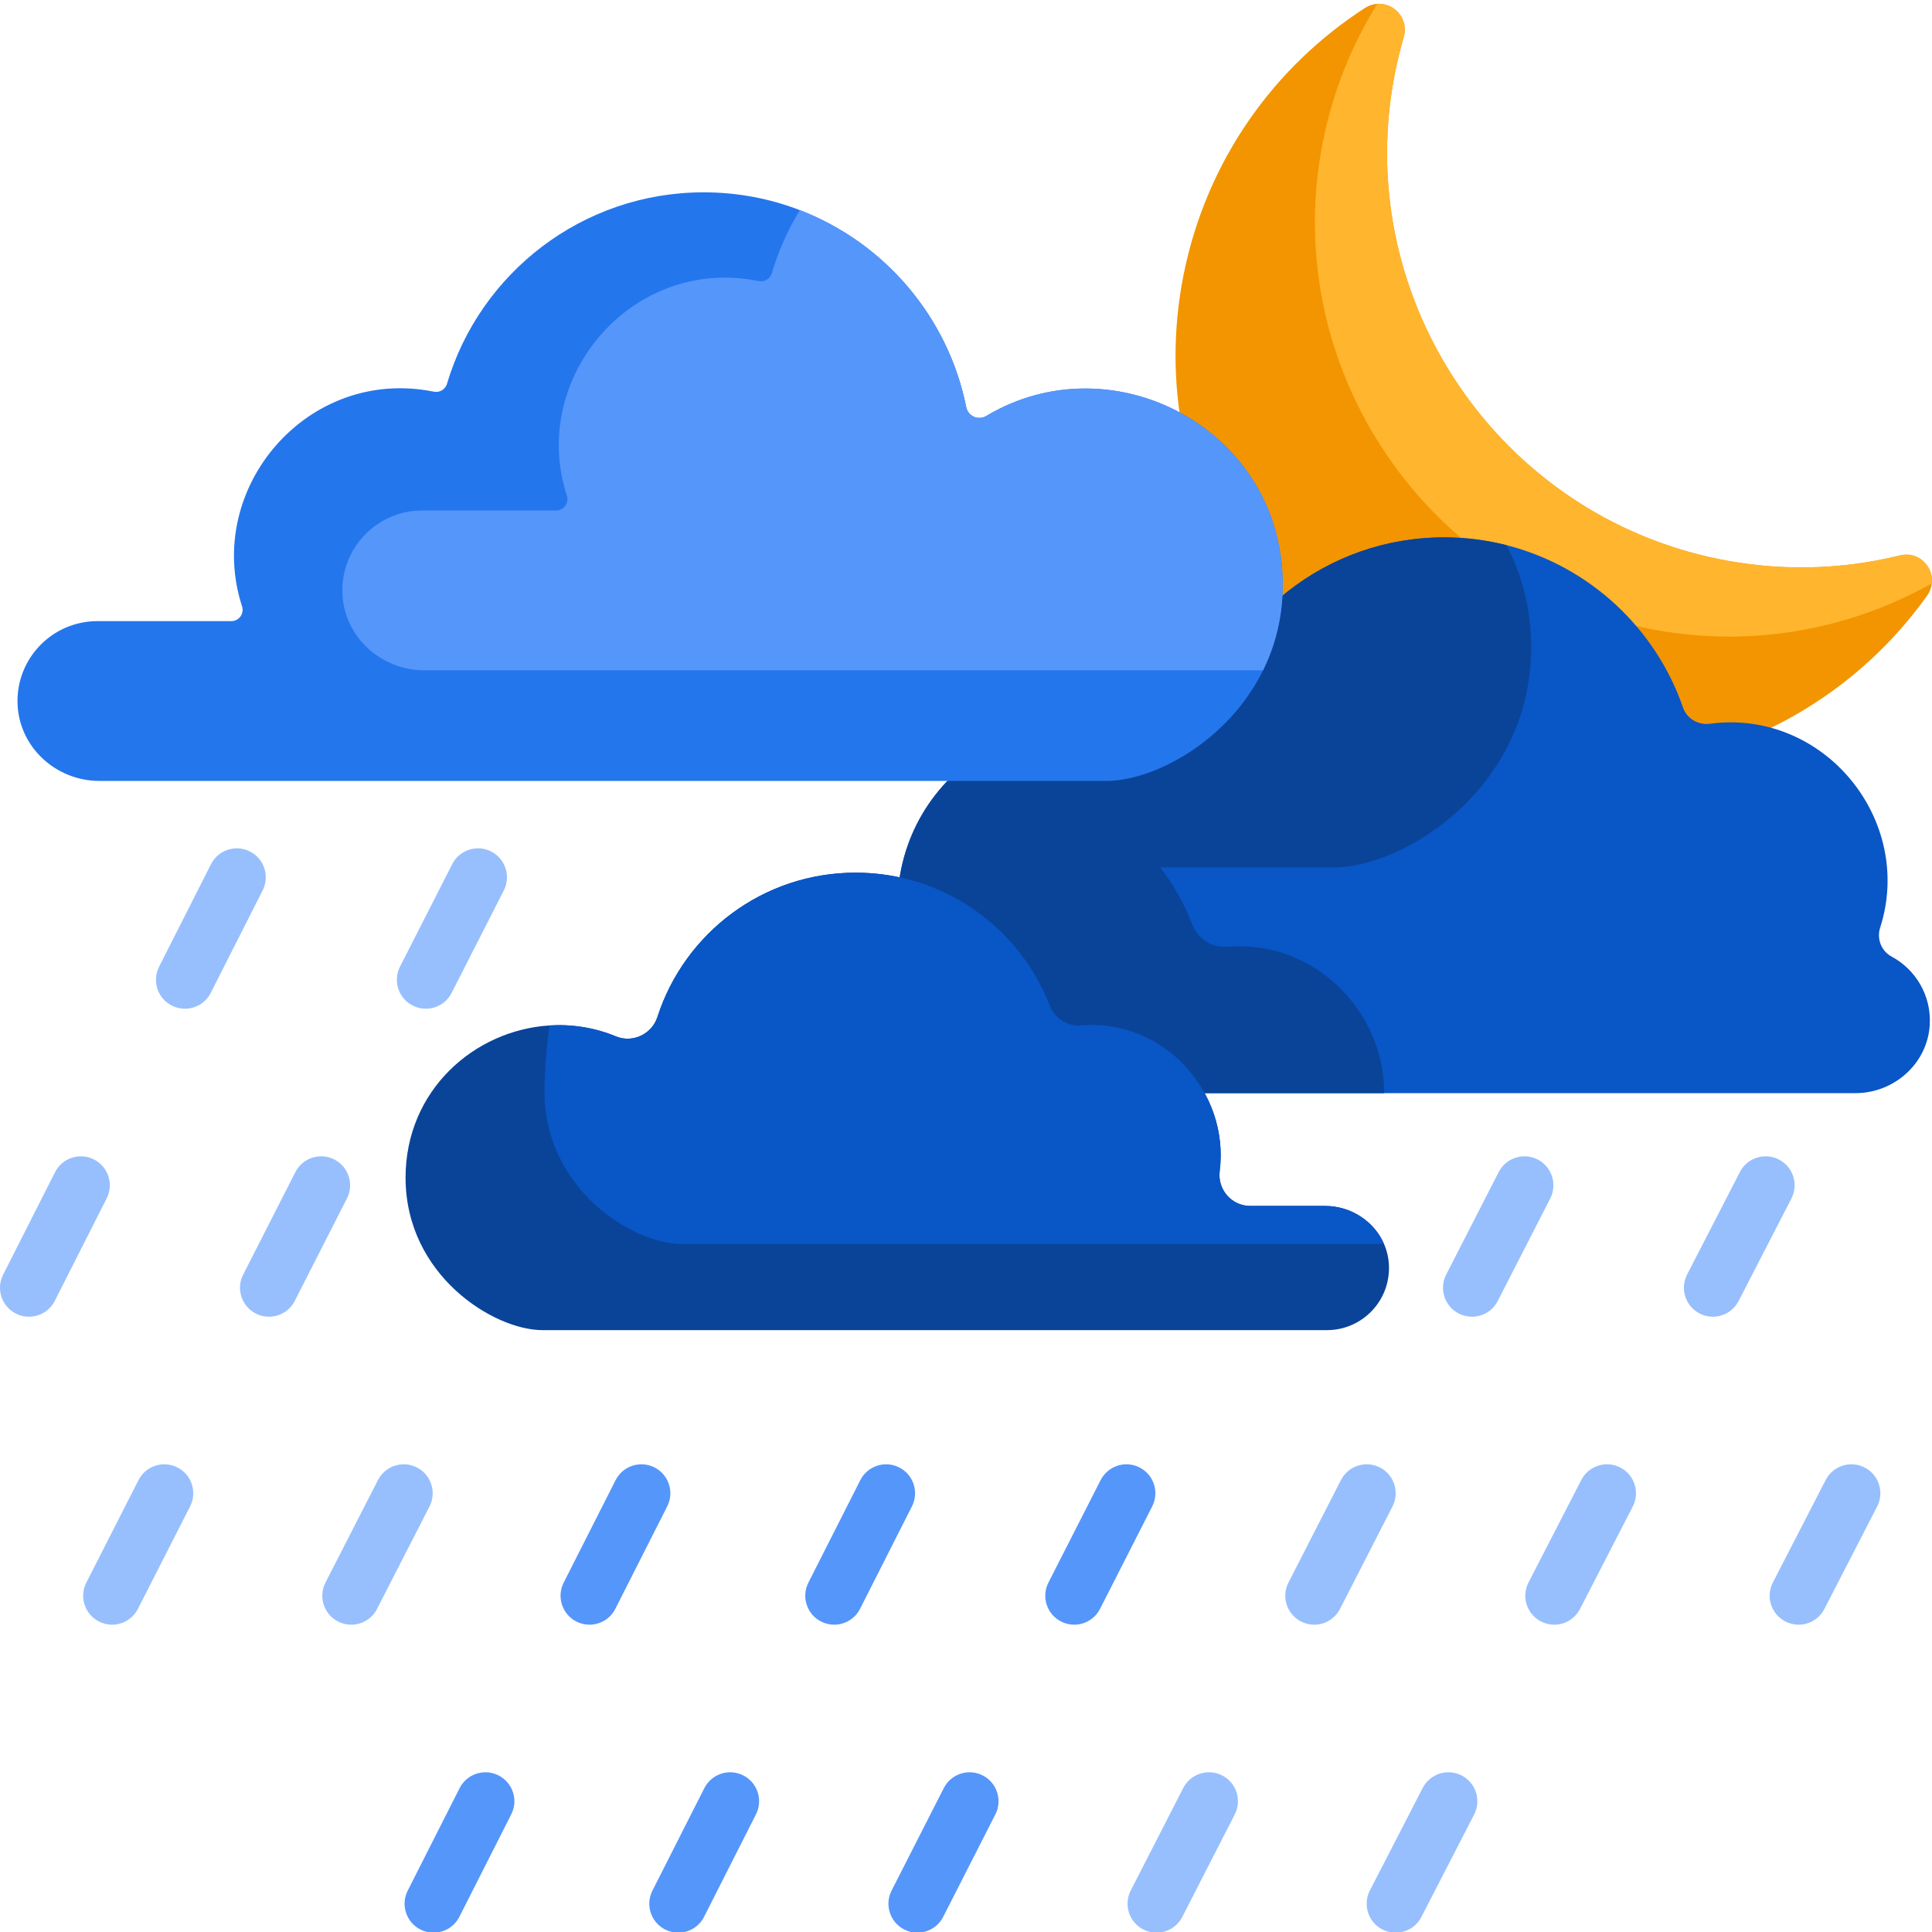
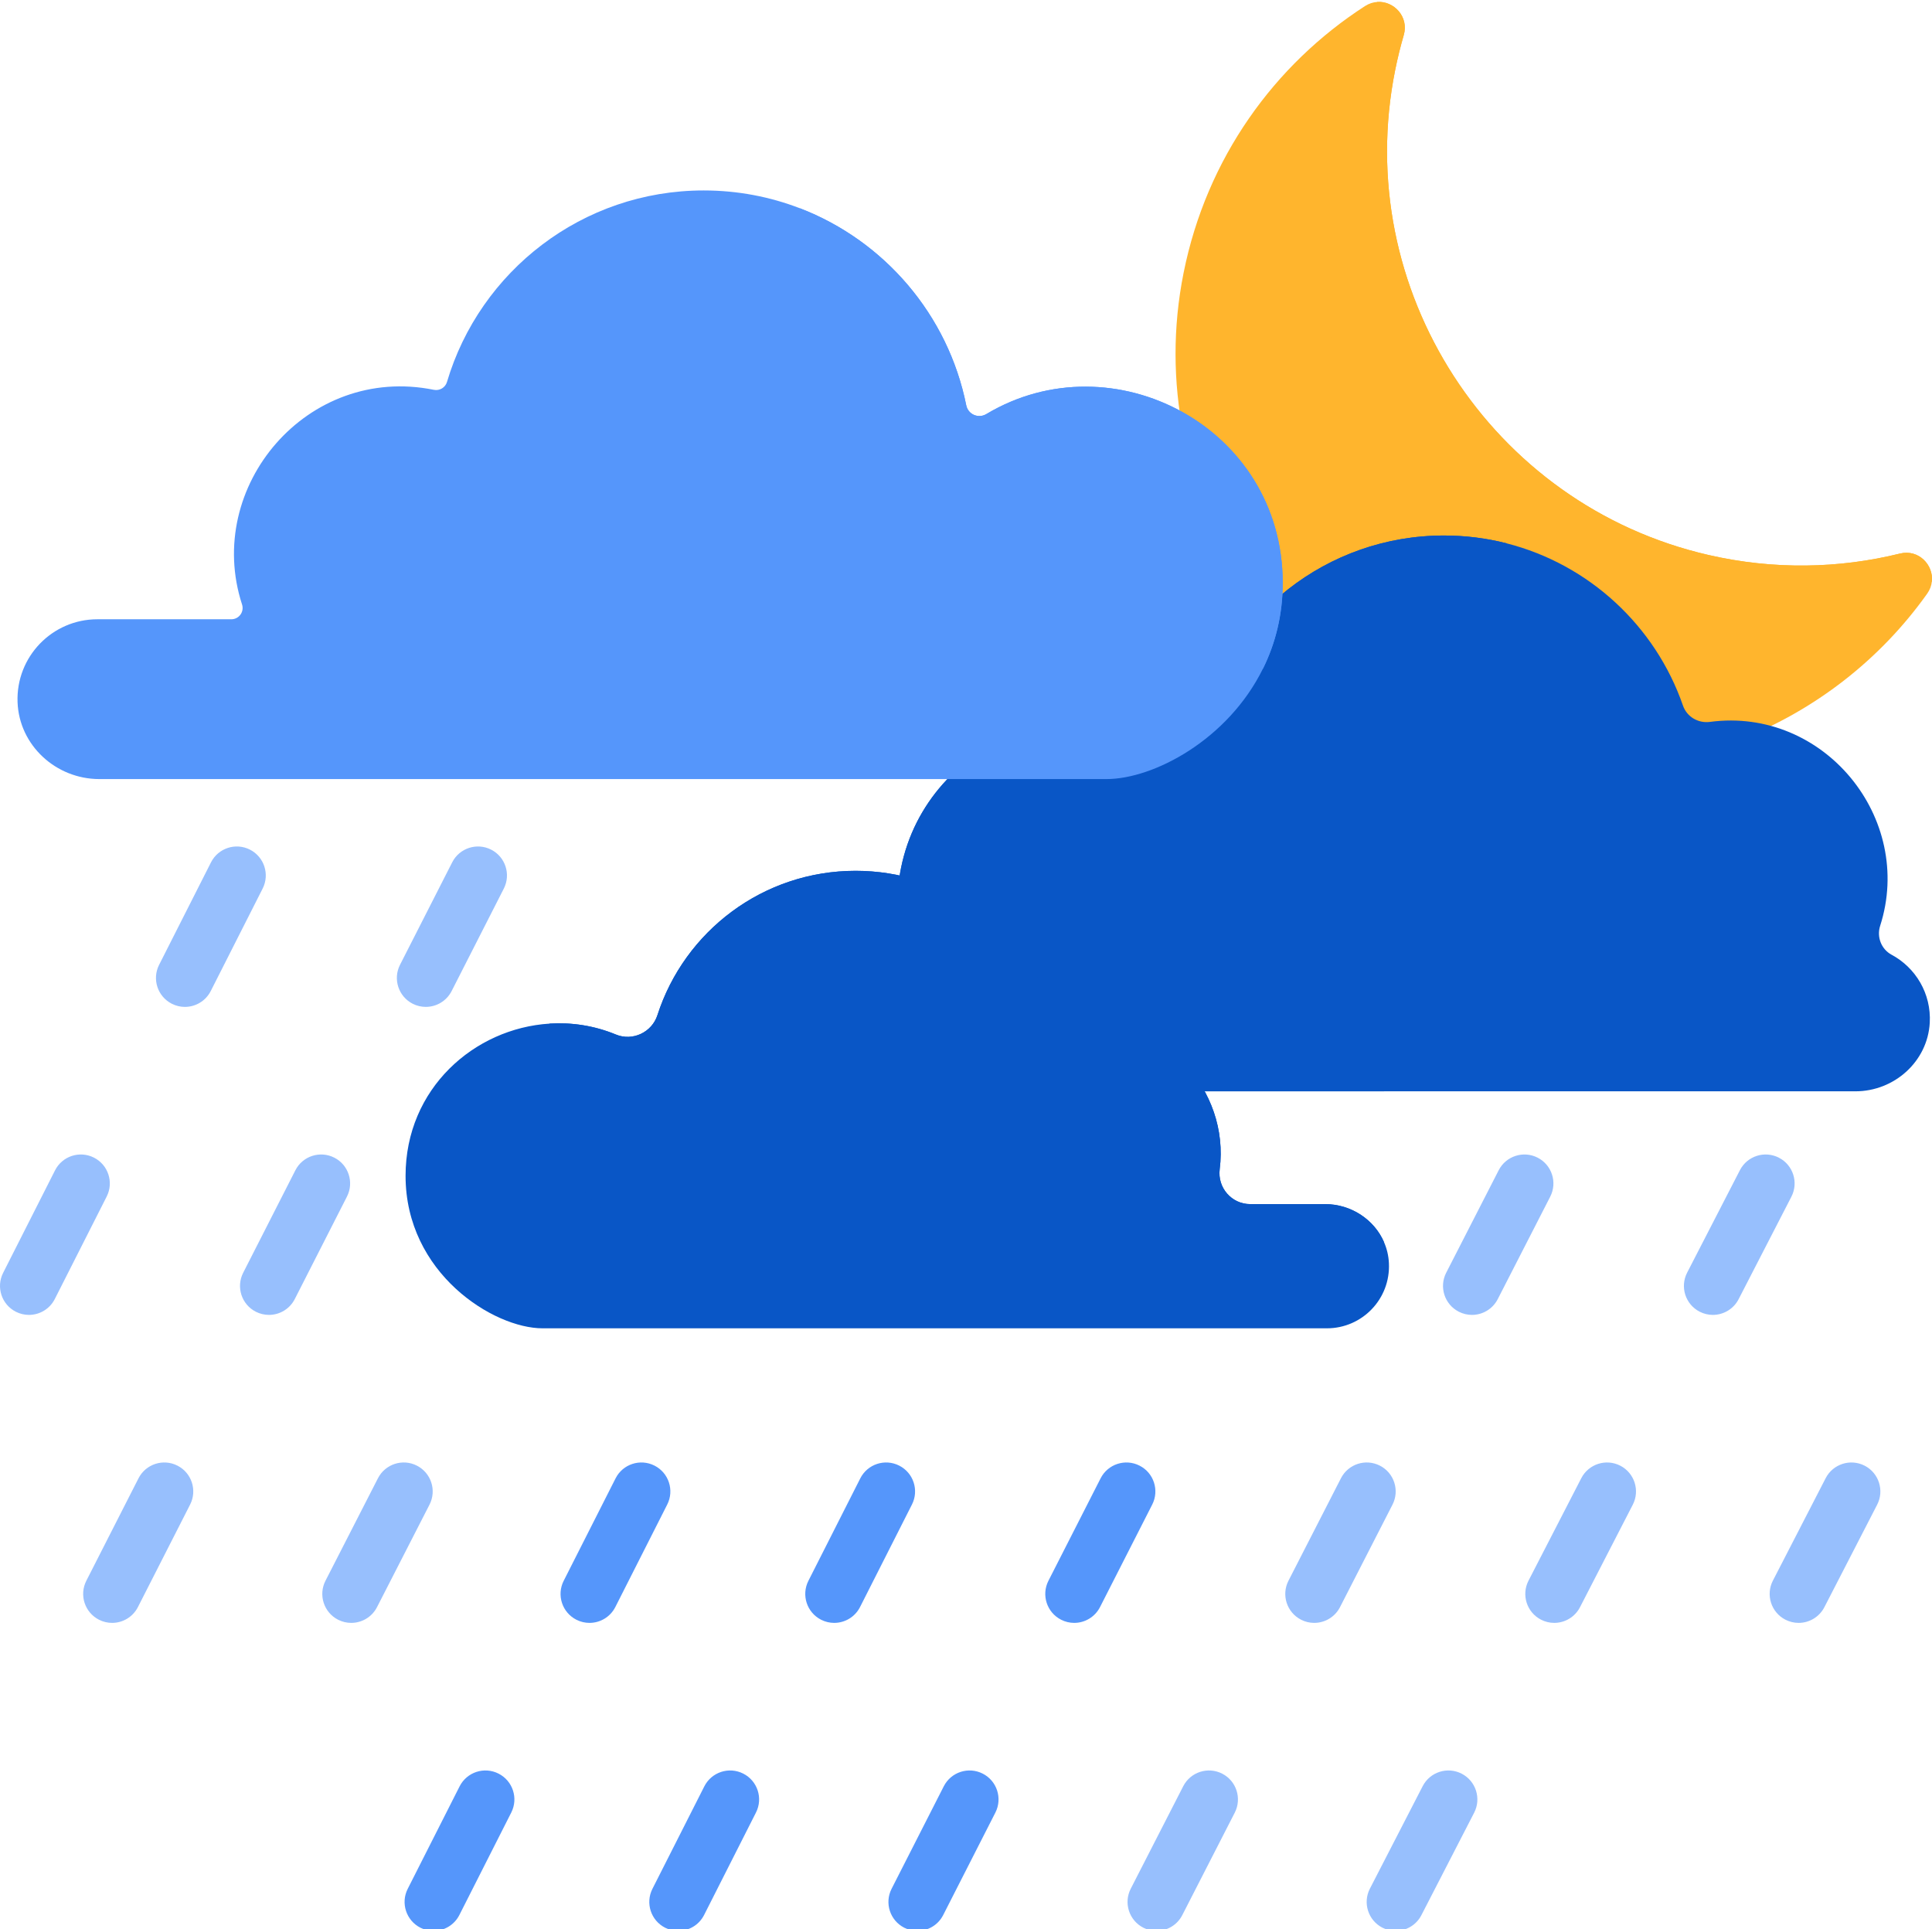
- <svg xmlns="http://www.w3.org/2000/svg" height="511pt" viewBox="0 0 512 511" width="511pt">
+ <svg xmlns="http://www.w3.org/2000/svg" id="chuva_noite" viewBox="0 0 512 511">
  <path d="m407.496 306.781c-3.77-1.93-8.395-.441-10.328 3.332l-13.91 27.156c-1.934 3.773-.441 8.398 3.332 10.328 1.121.574 2.312.848 3.492.848 2.789 0 5.477-1.527 6.836-4.18l13.91-27.156c1.93-3.773.438-8.398-3.332-10.328zm0 0" fill="#97bffd" />
  <path d="m471.43 306.789c-3.77-1.941-8.395-.461-10.336 3.309l-13.988 27.156c-1.938 3.77-.457 8.395 3.309 10.336 1.125.578 2.324.855 3.508.855 2.781 0 5.465-1.52 6.828-4.164l13.988-27.16c1.941-3.766.461-8.395-3.309-10.332zm0 0" fill="#97bffd" />
  <path d="m238.297 388.383c-3.781-1.914-8.398-.402-10.312 3.379l-13.754 27.156c-1.914 3.781-.402 8.398 3.379 10.316 1.113.562 2.297.828 3.461.828 2.801 0 5.5-1.539 6.852-4.207l13.754-27.16c1.914-3.781.402-8.398-3.379-10.312zm0 0" fill="#5596fb" />
  <path d="m301.996 388.391c-3.773-1.922-8.395-.422-10.32 3.355l-13.832 27.156c-1.922 3.777-.418 8.398 3.355 10.32 1.117.57 2.305.84 3.477.84 2.793 0 5.488-1.535 6.844-4.195l13.832-27.16c1.922-3.773.422-8.395-3.355-10.316zm0 0" fill="#5596fb" />
  <path d="m365.695 388.398c-3.773-1.934-8.395-.441-10.328 3.332l-13.91 27.16c-1.934 3.77-.441 8.395 3.332 10.328 1.121.574 2.316.844 3.492.844 2.789 0 5.477-1.527 6.836-4.176l13.91-27.16c1.93-3.773.441-8.395-3.332-10.328zm0 0" fill="#97bffd" />
  <path d="m429.395 388.406c-3.766-1.938-8.395-.457-10.336 3.309l-13.988 27.156c-1.941 3.77-.457 8.395 3.309 10.336 1.125.578 2.324.855 3.508.855 2.781 0 5.465-1.52 6.828-4.16l13.988-27.16c1.941-3.77.457-8.395-3.309-10.336zm0 0" fill="#97bffd" />
  <path d="m494.156 388.406c-3.766-1.938-8.395-.457-10.336 3.309l-13.988 27.156c-1.941 3.77-.461 8.395 3.309 10.336 1.121.578 2.324.855 3.508.855 2.781 0 5.465-1.52 6.828-4.16l13.988-27.16c1.941-3.77.457-8.395-3.309-10.336zm0 0" fill="#97bffd" />
  <path d="m196.965 470c-3.777-1.914-8.398-.402-10.312 3.379l-13.754 27.16c-1.914 3.781-.402 8.398 3.379 10.312 1.113.562 2.297.828 3.461.828 2.801 0 5.5-1.539 6.852-4.207l13.754-27.16c1.914-3.781.402-8.398-3.379-10.312zm0 0" fill="#5596fb" />
  <path d="m173.445 388.383c-3.781-1.914-8.398-.402-10.312 3.379l-13.754 27.156c-1.914 3.781-.402 8.398 3.383 10.316 1.109.562 2.293.828 3.457.828 2.801 0 5.5-1.539 6.852-4.207l13.754-27.16c1.914-3.781.402-8.398-3.379-10.312zm0 0" fill="#5596fb" />
  <path d="m132.113 470c-3.777-1.914-8.398-.402-10.312 3.379l-13.754 27.16c-1.914 3.781-.398 8.398 3.383 10.312 1.109.562 2.293.828 3.457.828 2.801 0 5.5-1.539 6.852-4.207l13.754-27.16c1.914-3.781.402-8.398-3.379-10.312zm0 0" fill="#5596fb" />
  <path d="m260.43 470.008c-3.773-1.922-8.395-.422-10.32 3.355l-13.828 27.16c-1.926 3.773-.422 8.395 3.352 10.32 1.117.566 2.305.836 3.477.836 2.797 0 5.492-1.531 6.844-4.195l13.832-27.156c1.922-3.777.422-8.398-3.355-10.32zm0 0" fill="#5596fb" />
  <g fill="#97bffd">
    <path d="m323.895 470.016c-3.77-1.93-8.395-.441-10.328 3.332l-13.91 27.16c-1.934 3.77-.441 8.395 3.332 10.328 1.121.574 2.312.844 3.492.844 2.789 0 5.477-1.523 6.836-4.176l13.91-27.16c1.93-3.773.438-8.395-3.332-10.328zm0 0" />
    <path d="m387.359 470.023c-3.77-1.941-8.395-.457-10.336 3.309l-13.988 27.16c-1.941 3.766-.457 8.395 3.309 10.336 1.125.578 2.324.852 3.508.852 2.781 0 5.465-1.52 6.828-4.16l13.988-27.16c1.941-3.77.457-8.395-3.309-10.336zm0 0" />
    <path d="m66.227 225.145c-3.781-1.914-8.398-.402-10.312 3.379l-13.754 27.16c-1.914 3.781-.402 8.398 3.379 10.312 1.113.562 2.297.832 3.461.832 2.801 0 5.5-1.543 6.852-4.211l13.754-27.156c1.914-3.781.402-8.398-3.379-10.316zm0 0" />
    <path d="m109.363 265.988c1.117.57 2.305.836 3.477.836 2.793 0 5.488-1.531 6.844-4.191l13.832-27.16c1.922-3.777.422-8.398-3.355-10.32s-8.398-.422-10.32 3.355l-13.832 27.16c-1.922 3.777-.418 8.398 3.355 10.32zm0 0" />
    <path d="m24.895 306.766c-3.781-1.914-8.398-.402-10.312 3.379l-13.754 27.16c-1.914 3.777-.402 8.395 3.383 10.312 1.109.562 2.293.828 3.457.828 2.801 0 5.5-1.539 6.852-4.207l13.754-27.16c1.914-3.781.402-8.398-3.379-10.312zm0 0" />
    <path d="m88.594 306.773c-3.777-1.922-8.398-.422-10.32 3.355l-13.832 27.16c-1.922 3.773-.422 8.395 3.355 10.32 1.117.566 2.305.836 3.477.836 2.793 0 5.488-1.535 6.844-4.195l13.832-27.16c1.922-3.773.422-8.395-3.355-10.316zm0 0" />
    <path d="m47.027 388.391c-3.773-1.922-8.398-.422-10.32 3.355l-13.832 27.156c-1.922 3.777-.418 8.398 3.355 10.32 1.117.57 2.305.84 3.477.84 2.797 0 5.488-1.535 6.844-4.195l13.832-27.16c1.922-3.773.422-8.395-3.355-10.316zm0 0" />
    <path d="m110.492 388.398c-3.773-1.934-8.395-.438-10.328 3.332l-13.906 27.16c-1.934 3.77-.441 8.395 3.328 10.328 1.121.574 2.316.844 3.492.844 2.789 0 5.48-1.527 6.836-4.176l13.91-27.16c1.934-3.773.441-8.395-3.332-10.328zm0 0" />
  </g>
-   <path d="m511.961 154.102c-.113 1.098-.512 2.203-1.25 3.234-24.945 35.082-69.398 53.582-113.953 43.371-57.703-13.219-94.723-70.379-83.09-128.422 6.098-30.406 24.098-55.195 48.066-70.676 1.066-.676 2.172-1.035 3.266-1.094 4.398-.289 8.43 3.918 7.008 8.797-.879 3.02-1.637 6.109-2.273 9.258-11.684 58.043 25.344 115.277 83.059 128.504 17.312 3.969 34.602 3.602 50.734-.387 4.922-1.207 8.922 3.027 8.434 7.414zm0 0" fill="#f29500" />
+   <path d="m511.961 154.102c-.113 1.098-.512 2.203-1.25 3.234-24.945 35.082-69.398 53.582-113.953 43.371-57.703-13.219-94.723-70.379-83.09-128.422 6.098-30.406 24.098-55.195 48.066-70.676 1.066-.676 2.172-1.035 3.266-1.094 4.398-.289 8.43 3.918 7.008 8.797-.879 3.02-1.637 6.109-2.273 9.258-11.684 58.043 25.344 115.277 83.059 128.504 17.312 3.969 34.602 3.602 50.734-.387 4.922-1.207 8.922 3.027 8.434 7.414zm0 0" fill="#ffb52d" />
  <path d="m511.961 154.102c-22.949 12.914-50.594 17.652-78.281 11.309-57.703-13.219-94.719-70.383-83.086-128.422 2.68-13.344 7.645-25.609 14.406-36.473 4.398-.289 8.43 3.918 7.008 8.797-.879 3.02-1.637 6.109-2.273 9.258-11.684 58.043 25.344 115.277 83.059 128.504 17.312 3.969 34.602 3.602 50.734-.387 4.922-1.207 8.922 3.027 8.434 7.414zm0 0" fill="#ffb52d" />
  <path d="m511.406 271.062c-.586 10.27-9.422 18.133-19.703 18.133h-209.812c-15.746 0-44.102-17.684-44.102-49.102 0-37.594 39.625-59.57 70.781-44.078 3.727 1.859 8.227-.082 9.281-4.109 7.527-28.77 33.691-49.996 64.824-49.996 5.715 0 11.27.711 16.57 2.066 21.871 5.566 39.453 21.895 46.762 43.008 1.031 2.973 4.027 4.73 7.148 4.316 30.227-4.004 54.266 25.555 45.098 54.059-.941 2.938.312 6.176 3.02 7.633 6.355 3.406 10.57 10.27 10.133 18.07zm0 0" fill="#0956c6" />
-   <path d="m405.777 171.066c0 9.582-2.215 18.086-5.844 25.43-10.465 21.289-32.633 32.891-46.543 32.891h-45.898c3.5 4.59 6.391 9.672 8.504 15.145 1.453 3.766 5.184 6.199 9.199 5.867 23.055-1.965 41.762 17.152 41.609 38.797h-84.914c-15.746 0-44.102-17.684-44.102-49.102 0-37.594 39.625-59.57 70.781-44.078 3.727 1.859 8.227-.082 9.281-4.109 7.527-28.77 33.691-49.996 64.824-49.996 5.715 0 11.27.711 16.57 2.066 4.133 7.883 6.531 17.016 6.531 27.09zm0 0" fill="#0a4499" />
-   <path d="m368.078 334.75c.449 9.453-7.078 17.25-16.43 17.25h-207.867c-12.961 0-36.301-14.551-36.301-40.414 0-23.145 18.234-39.094 38.164-40.332 5.852-.367 11.848.531 17.578 2.895 4.43 1.832 9.543-.582 11.008-5.156 7.152-22.18 27.949-38.23 52.516-38.23 23.449 0 43.473 14.629 51.453 35.254 1.297 3.355 4.625 5.527 8.203 5.23 21.969-1.875 39.492 17.719 36.832 38.578-.621 4.914 3.152 9.262 8.094 9.262h19.848c6.875 0 13.016 4.102 15.605 10.078.754 1.727 1.207 3.602 1.297 5.586zm0 0" fill="#0a4499" />
+   <path d="m405.777 171.066c0 9.582-2.215 18.086-5.844 25.43-10.465 21.289-32.633 32.891-46.543 32.891h-45.898c3.5 4.59 6.391 9.672 8.504 15.145 1.453 3.766 5.184 6.199 9.199 5.867 23.055-1.965 41.762 17.152 41.609 38.797h-84.914c-15.746 0-44.102-17.684-44.102-49.102 0-37.594 39.625-59.57 70.781-44.078 3.727 1.859 8.227-.082 9.281-4.109 7.527-28.77 33.691-49.996 64.824-49.996 5.715 0 11.27.711 16.57 2.066 4.133 7.883 6.531 17.016 6.531 27.09zm0 0" fill="#0956c6" />
+   <path d="m368.078 334.75c.449 9.453-7.078 17.25-16.43 17.25h-207.867c-12.961 0-36.301-14.551-36.301-40.414 0-23.145 18.234-39.094 38.164-40.332 5.852-.367 11.848.531 17.578 2.895 4.43 1.832 9.543-.582 11.008-5.156 7.152-22.18 27.949-38.23 52.516-38.23 23.449 0 43.473 14.629 51.453 35.254 1.297 3.355 4.625 5.527 8.203 5.23 21.969-1.875 39.492 17.719 36.832 38.578-.621 4.914 3.152 9.262 8.094 9.262h19.848c6.875 0 13.016 4.102 15.605 10.078.754 1.727 1.207 3.602 1.297 5.586zm0 0" fill="#0956c6" />
  <path d="m366.781 329.164h-186.176c-12.965 0-36.301-14.551-36.301-40.414 0-5.391.449-11.379 1.34-17.496 5.852-.367 11.848.531 17.578 2.895 4.43 1.832 9.543-.582 11.008-5.156 7.152-22.18 27.949-38.23 52.516-38.23 23.449 0 43.473 14.629 51.453 35.254 1.297 3.355 4.625 5.527 8.203 5.23 21.969-1.875 39.492 17.719 36.832 38.578-.621 4.914 3.152 9.262 8.094 9.262h19.848c6.875 0 13.016 4.102 15.605 10.078zm0 0" fill="#0956c6" />
-   <path d="m339.934 154.461c0 8.543-1.977 16.121-5.207 22.672-9.332 18.977-29.098 29.32-41.5 29.32h-266.898c-11.477 0-21.254-8.914-21.676-20.383-.441-12.043 9.195-21.965 21.156-21.965h35.496c2.039 0 3.469-1.984 2.84-3.922-10.16-31.215 17.328-63.68 50.828-56.883 1.523.309 3.031-.582 3.477-2.07 8.695-29.344 35.871-50.762 68.039-50.762 8.98 0 17.578 1.668 25.484 4.719 22.367 8.609 39.281 28.227 44.09 52.215.484 2.422 3.215 3.594 5.332 2.324 33.461-20.031 78.539 3.461 78.539 44.734zm0 0" fill="#2476ed" />
+   <path d="m339.934 154.461c0 8.543-1.977 16.121-5.207 22.672-9.332 18.977-29.098 29.32-41.5 29.32h-266.898c-11.477 0-21.254-8.914-21.676-20.383-.441-12.043 9.195-21.965 21.156-21.965h35.496c2.039 0 3.469-1.984 2.84-3.922-10.16-31.215 17.328-63.68 50.828-56.883 1.523.309 3.031-.582 3.477-2.07 8.695-29.344 35.871-50.762 68.039-50.762 8.98 0 17.578 1.668 25.484 4.719 22.367 8.609 39.281 28.227 44.09 52.215.484 2.422 3.215 3.594 5.332 2.324 33.461-20.031 78.539 3.461 78.539 44.734zm0 0" fill="#5596fb" />
  <path d="m339.934 154.461c0 8.543-1.977 16.121-5.207 22.672h-222.316c-11.473 0-21.25-8.918-21.672-20.383-.441-12.047 9.195-21.965 21.152-21.965h35.5c2.035 0 3.469-1.988 2.84-3.922-10.152-31.215 17.328-63.68 50.828-56.875 1.52.309 3.031-.574 3.469-2.062 1.762-5.941 4.277-11.562 7.445-16.738 22.367 8.609 39.281 28.227 44.09 52.215.484 2.422 3.215 3.594 5.332 2.324 33.461-20.031 78.539 3.461 78.539 44.734zm0 0" fill="#5596fb" />
</svg>
